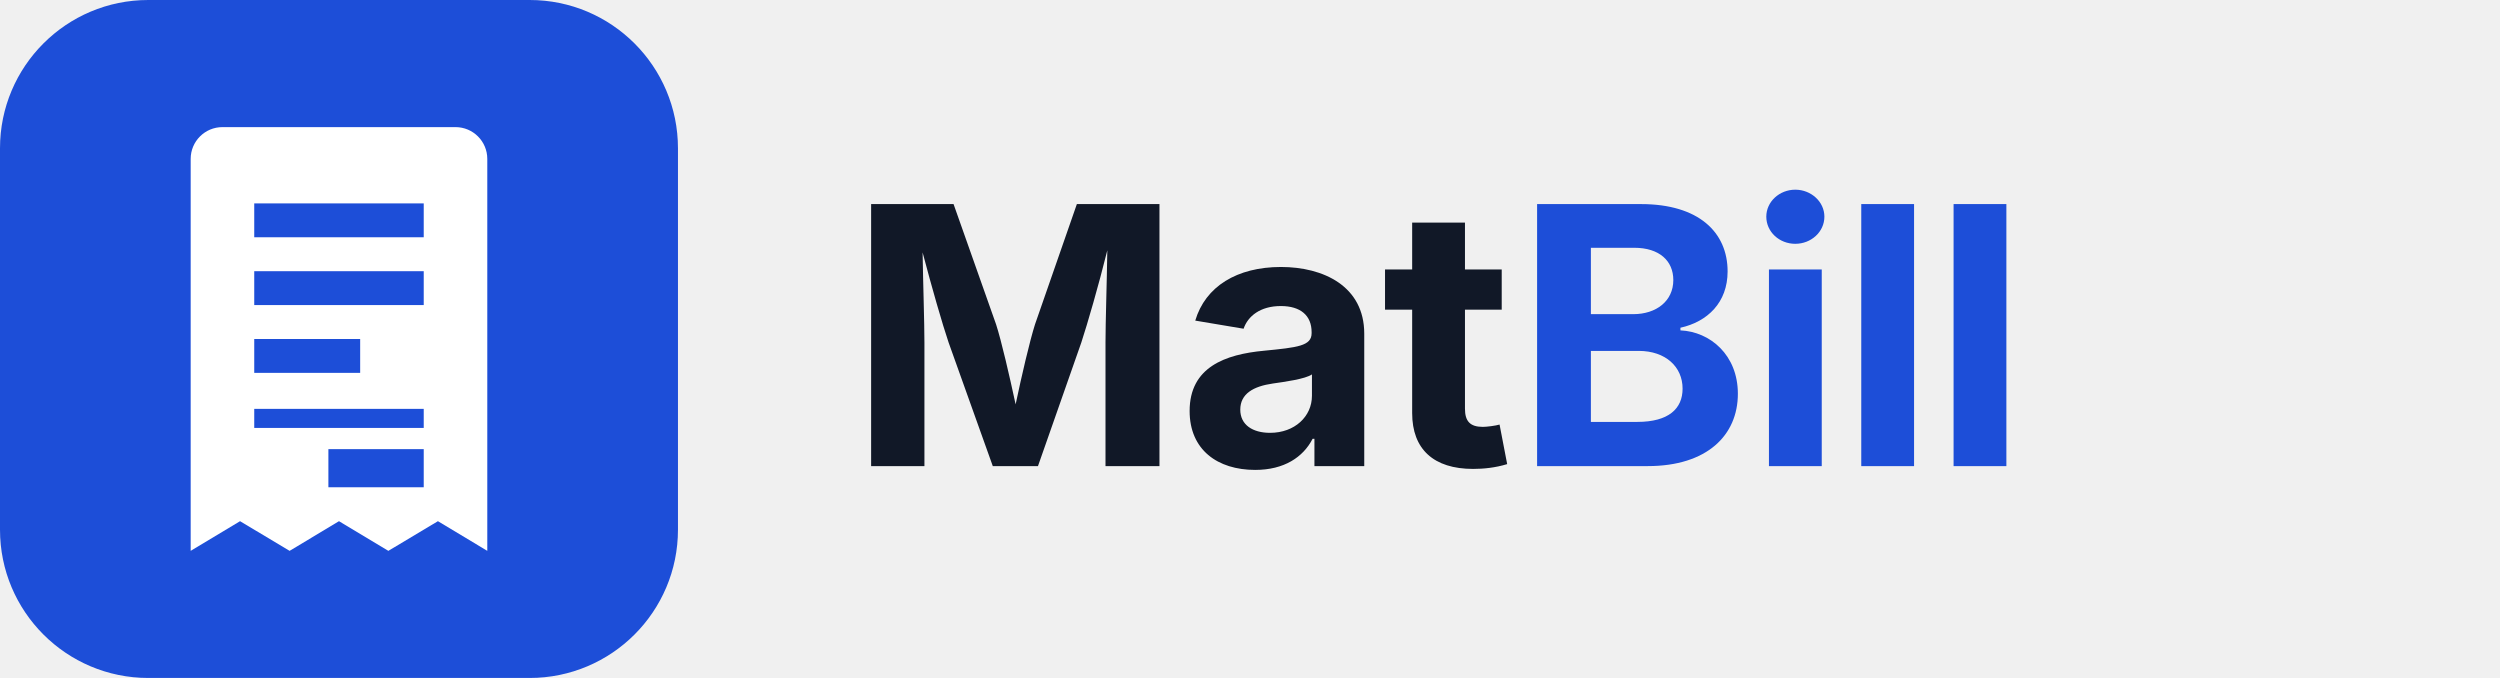
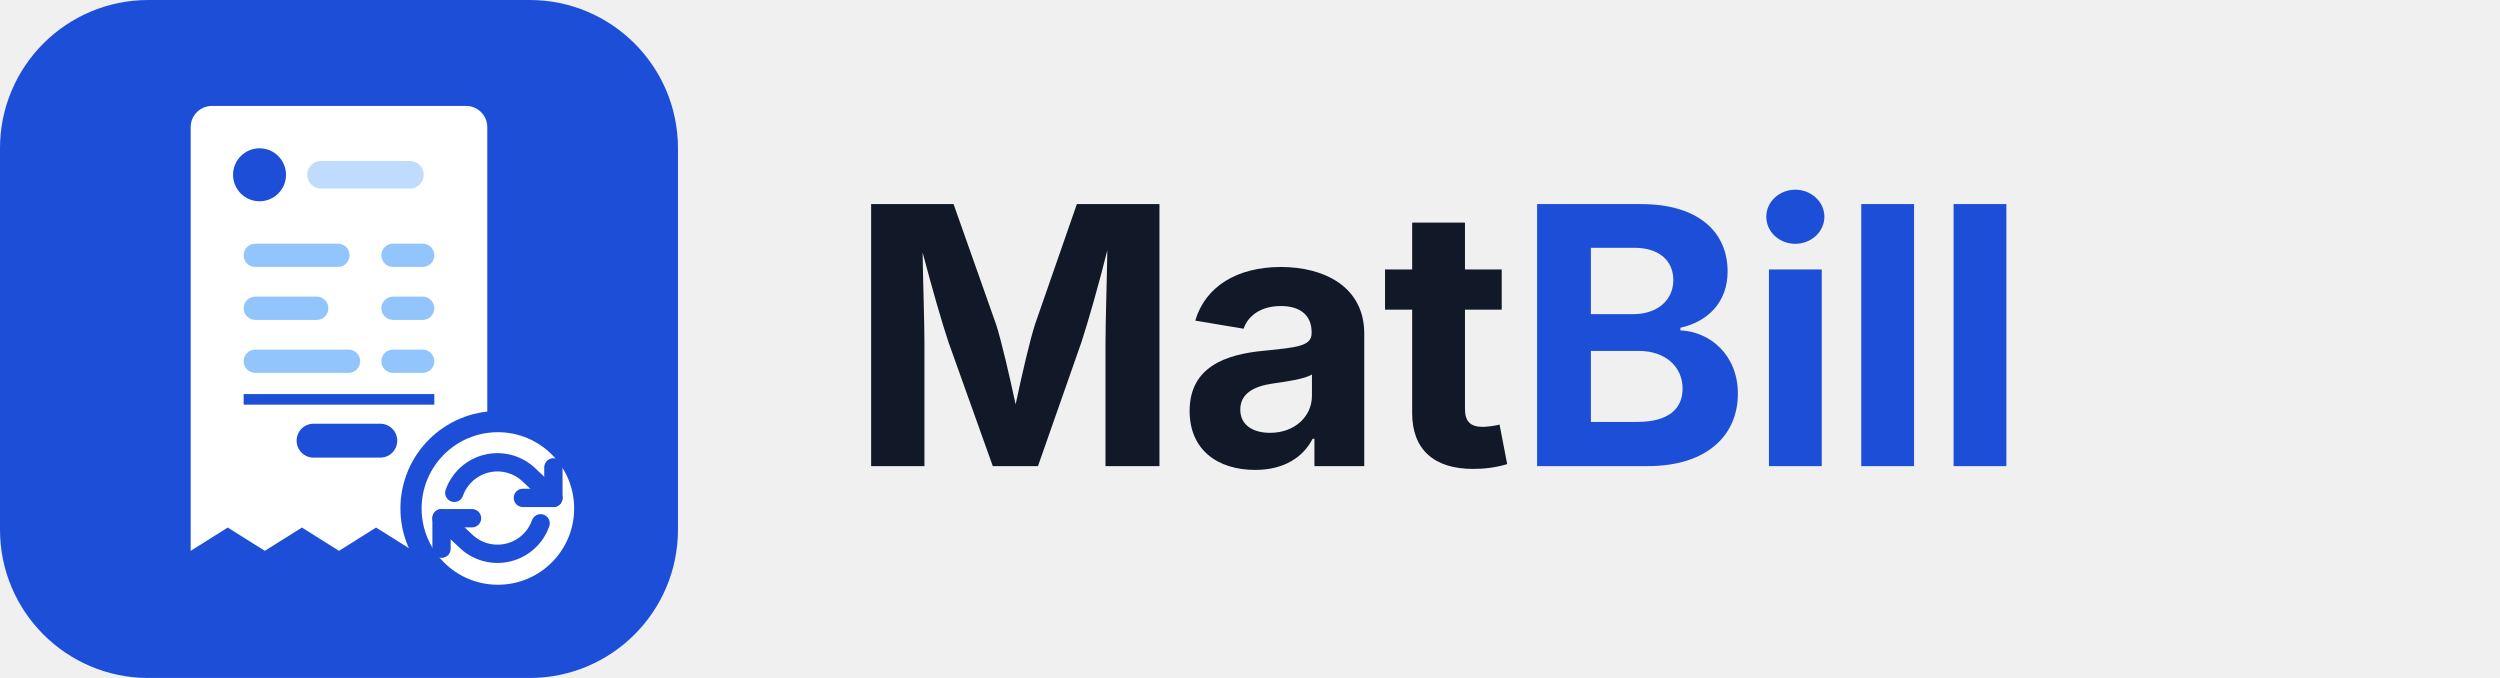
<svg xmlns="http://www.w3.org/2000/svg" viewBox="0 0 236 64" role="img" aria-label="MatBill">
  <rect width="64" height="64" rx="14" fill="#1d4ed8" />
-   <g transform="translate(8 8) scale(2)" fill="#fff">
-     <path fill-rule="evenodd" d="M6.5 2h11A1.5 1.5 0 0 1 19 3.5V22l-2.33-1.4L14.33 22 12 20.6 9.67 22l-2.34-1.4L5 22V3.5A1.5 1.5 0 0 1 6.5 2zM8 5.6v1.6h8V5.6zm0 3.2v1.6h8V8.8zm0 3.2v1.6h5V12zm0 3.3v.9h8v-.9zm3.5 1.9v1.8H16v-1.8z" />
+   <g transform="translate(2 0)">
+     <path d="M18 10h24a2 2 0 0 1 2 2v40l-3.5-2.2-3.5 2.2-3.5-2.2-3.5 2.2-3.5-2.2-3.5 2.2-3.5-2.2-3.5 2.2V12a2 2 0 0 1 2-2z" fill="#fff" />
+     <circle cx="22.5" cy="16.5" r="2.5" fill="#1d4ed8" />
+     <rect x="27" y="15.2" width="11" height="2.6" rx="1.3" fill="#bfdbfe" />
+     <rect x="21" y="23" width="10" height="2.2" rx="1.1" fill="#93c5fd" />
+     <rect x="34" y="23" width="5" height="2.2" rx="1.1" fill="#93c5fd" />
+     <rect x="21" y="28" width="8" height="2.2" rx="1.1" fill="#93c5fd" />
+     <rect x="34" y="28" width="5" height="2.2" rx="1.1" fill="#93c5fd" />
+     <rect x="21" y="33" width="11" height="2.2" rx="1.1" fill="#93c5fd" />
+     <rect x="34" y="33" width="5" height="2.2" rx="1.1" fill="#93c5fd" />
+     <rect x="21" y="37.2" width="18" height="1" fill="#1d4ed8" />
+     <rect x="26" y="40" width="9.5" height="3.2" rx="1.6" fill="#1d4ed8" />
+   </g>
+   <circle cx="47" cy="48" r="8.2" fill="#fff" stroke="#1d4ed8" stroke-width="2" />
+   <g transform="translate(41.2 42.2) scale(0.48)" fill="none" stroke="#1d4ed8" stroke-width="3.6" stroke-linecap="round" stroke-linejoin="round">
+     <polyline points="23 4 23 10 17 10" />
+     <polyline points="1 20 1 14 7 14" />
+     <path d="M3.51 9a9 9 0 0 1 14.85-3.36L23 10M1 14l4.64 4.36A9 9 0 0 0 20.49 15" />
  </g>
  <text x="80" y="44" font-family="Inter, 'Segoe UI', system-ui, -apple-system, sans-serif" font-size="34" font-weight="700" letter-spacing="-0.5" fill="#111827">Mat<tspan fill="#1d4ed8">Bill</tspan>
  </text>
</svg>
